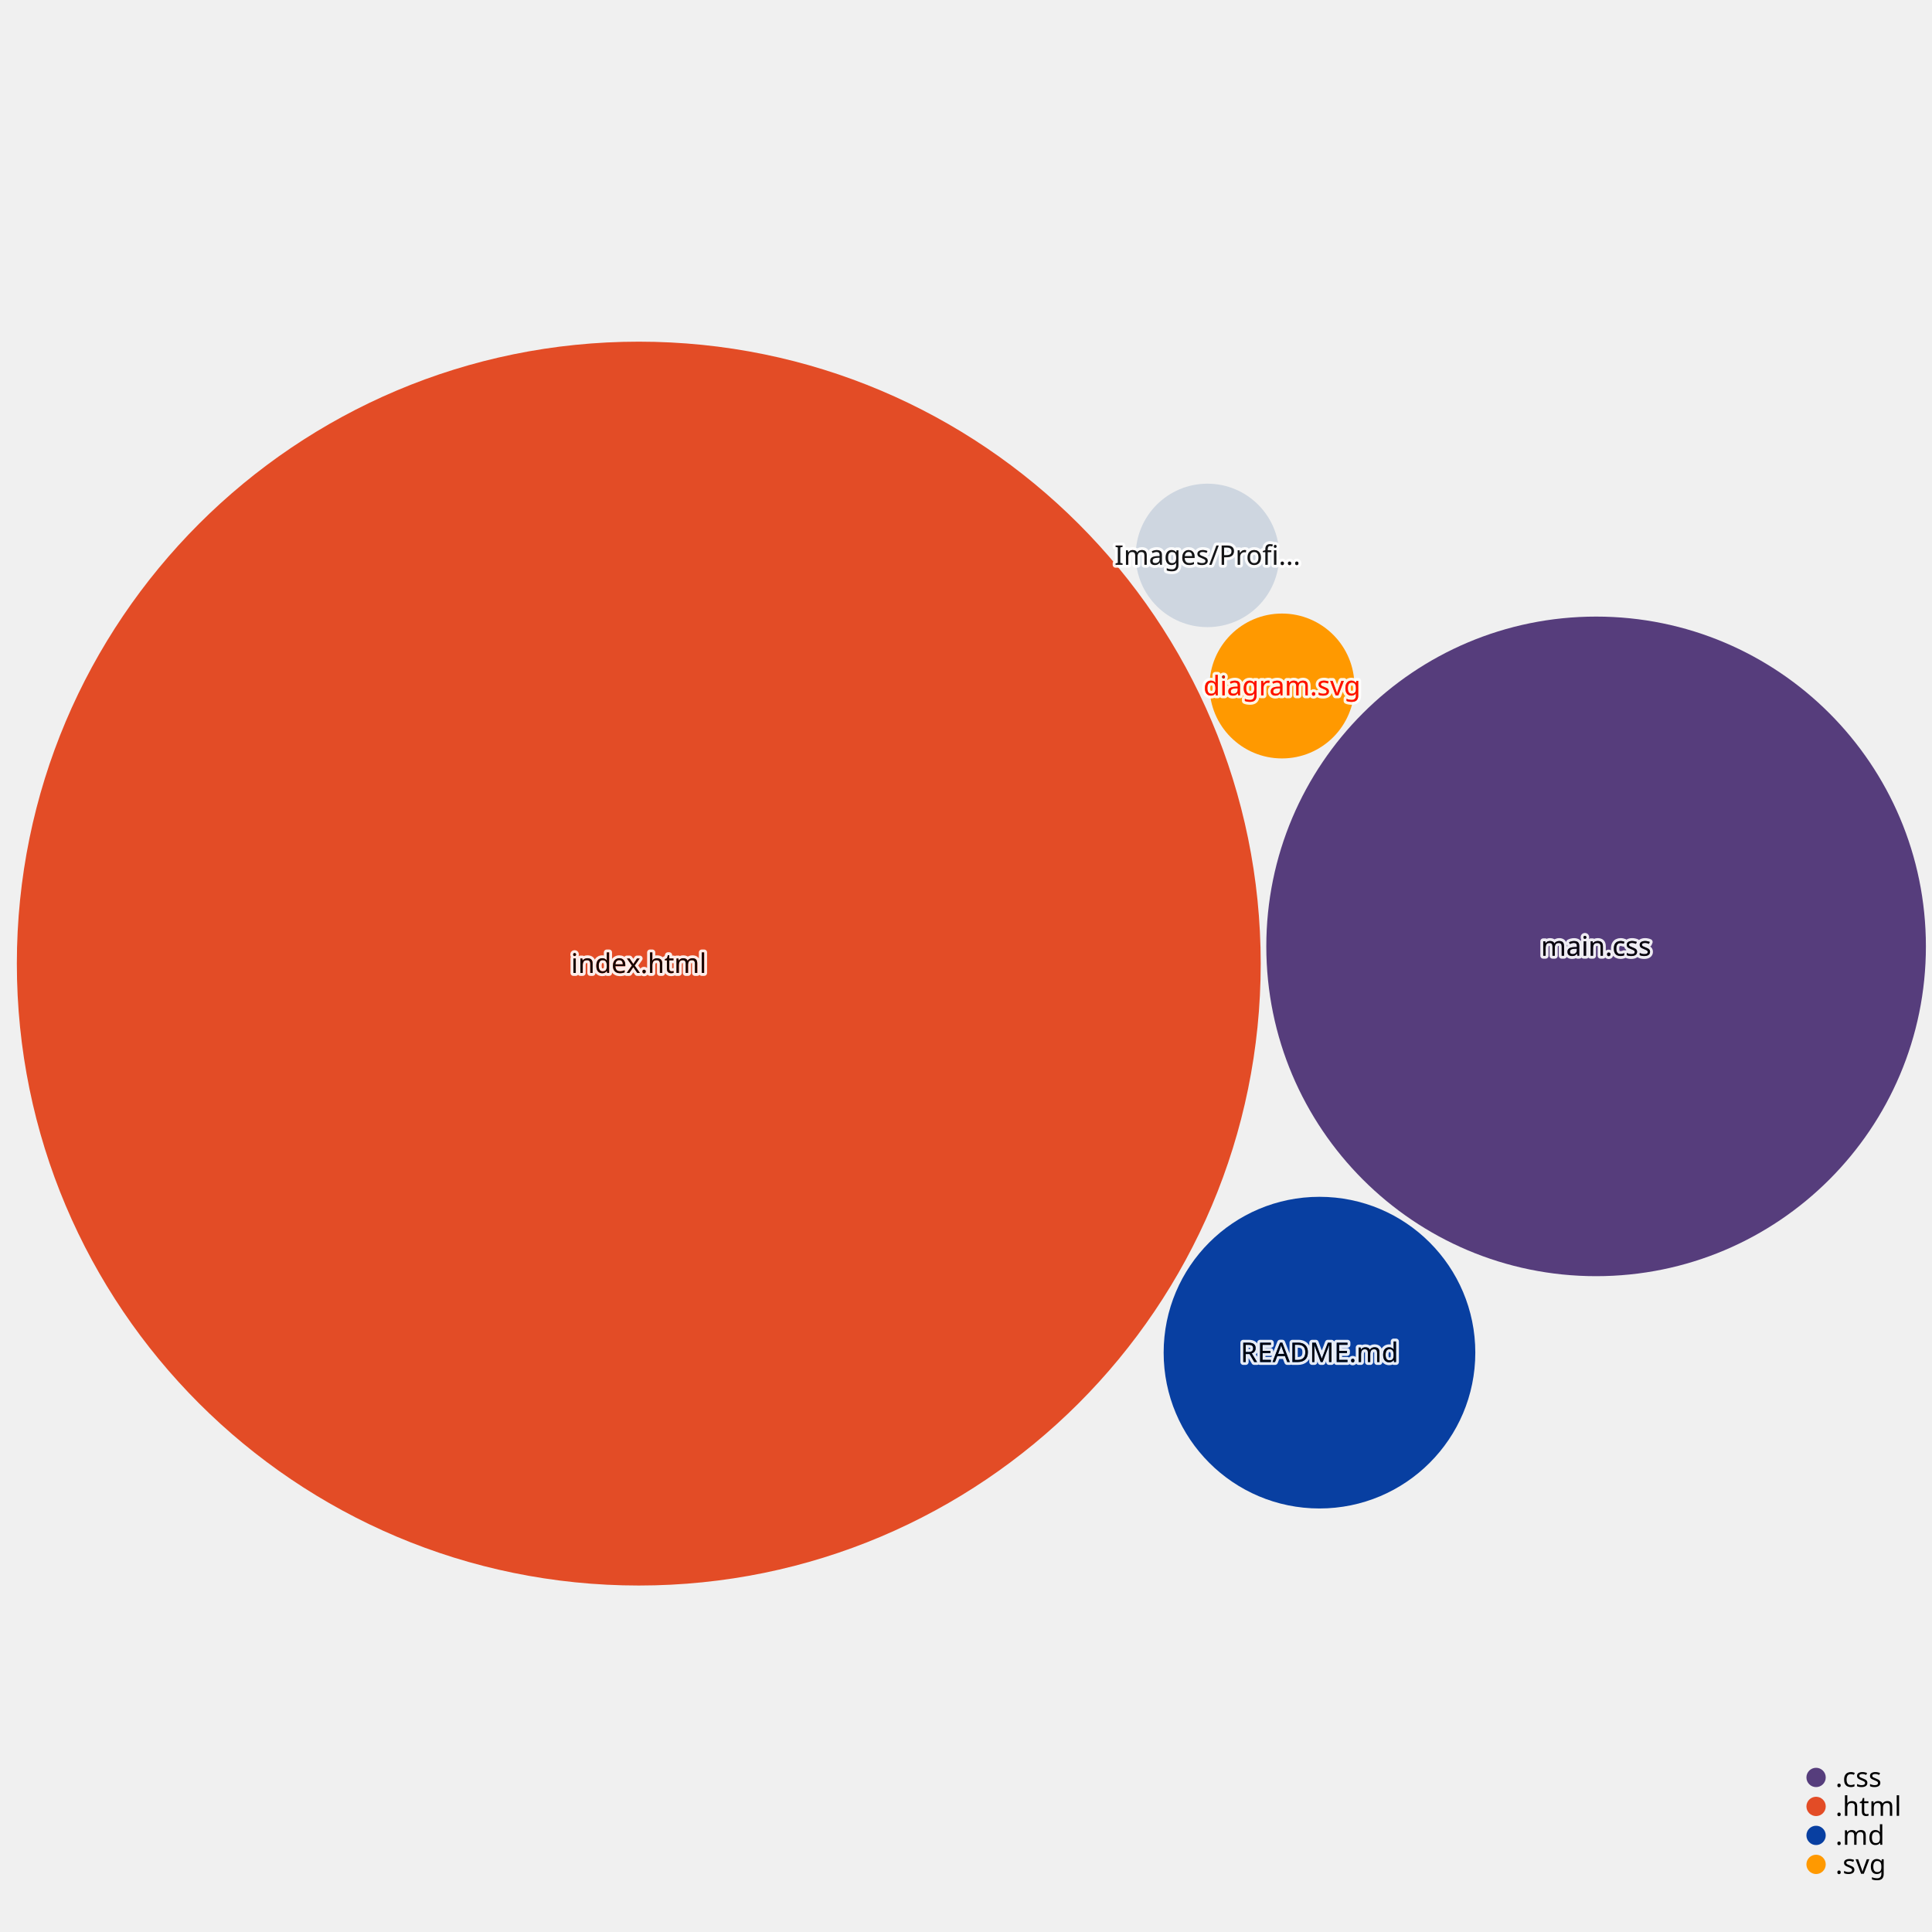
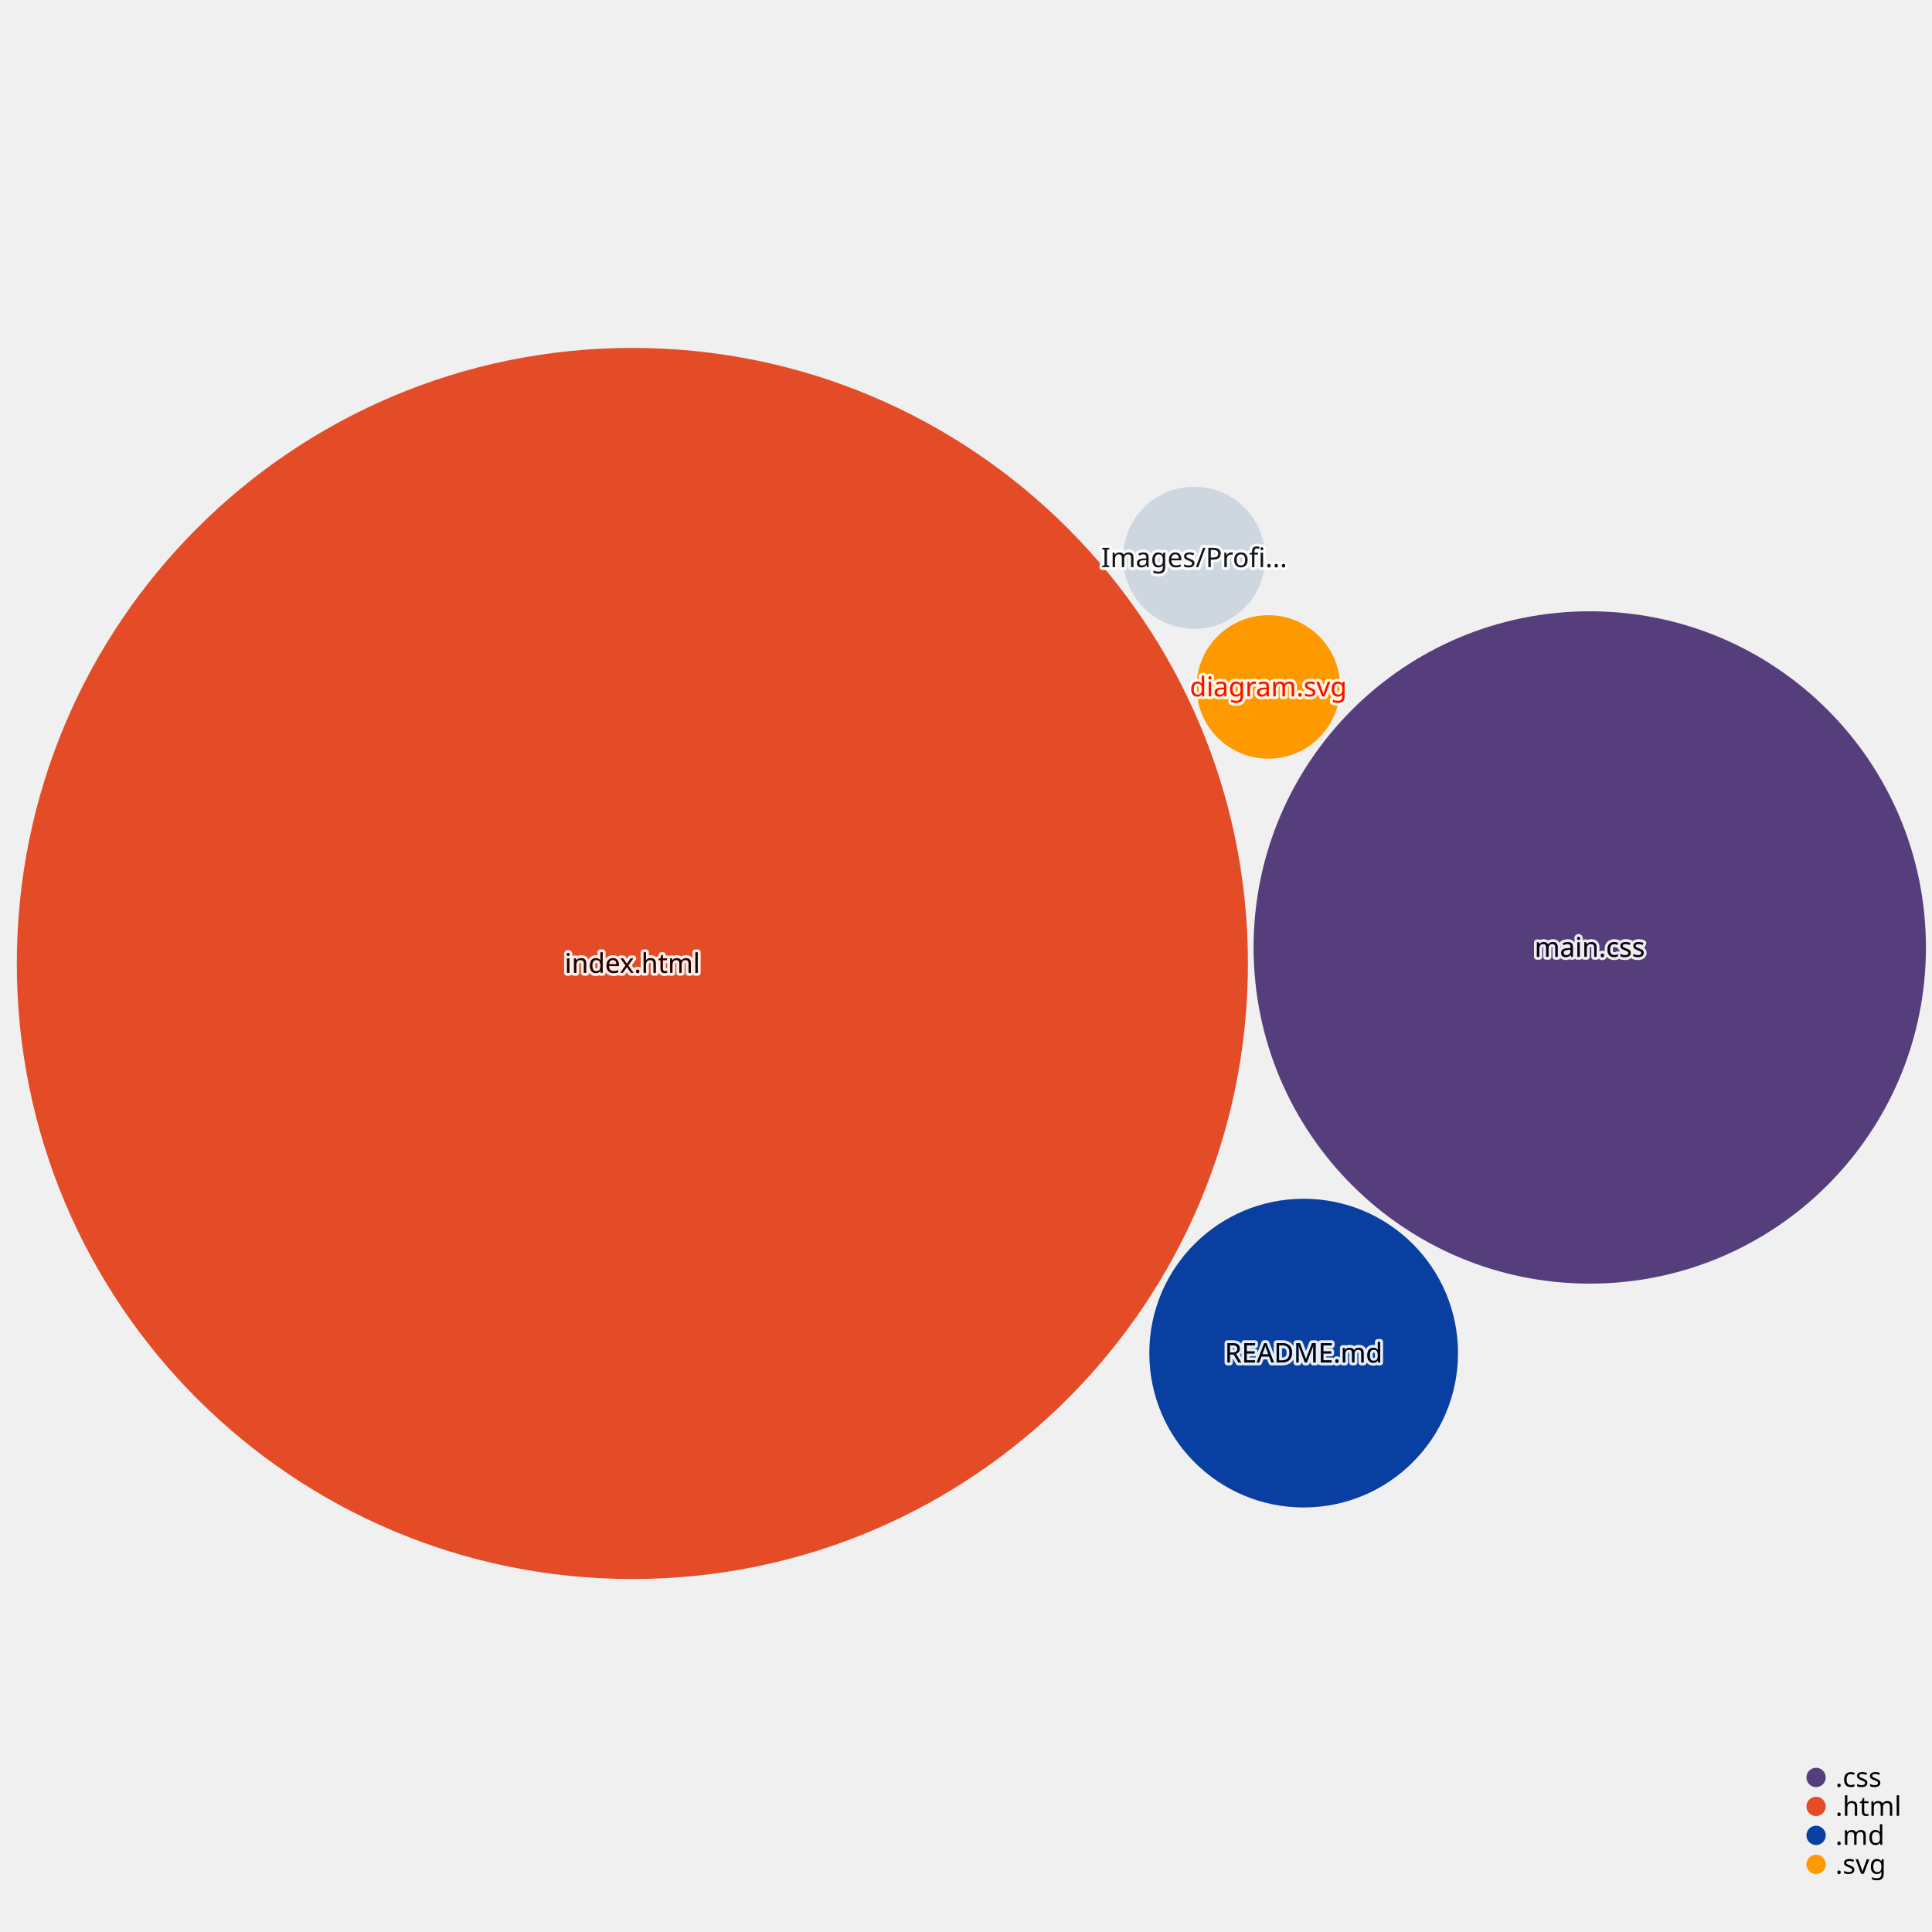
<svg xmlns="http://www.w3.org/2000/svg" width="1000" height="1000" style="background:white;font-family:sans-serif;overflow:visible">
  <defs>
    <filter id="glow" x="-50%" y="-50%" width="200%" height="200%">
      <feGaussianBlur stdDeviation="4" result="coloredBlur" />
      <feMerge>
        <feMergeNode in="coloredBlur" />
        <feMergeNode in="SourceGraphic" />
      </feMerge>
    </filter>
  </defs>
-   <g style="fill:#e34c26;transition:transform 0s ease-out, fill 0.1s ease-out" transform="translate(330.6299, 498.7548)">
-     <circle style="transition:all 0.5s ease-out" r="321.91" stroke-width="0" stroke="#374151" />
+   <g style="fill:#e34c26;transition:transform 0s ease-out, fill 0.1s ease-out" transform="translate(327.3145, 498.6902)">
+     <circle style="transition:all 0.5s ease-out" r="318.61" stroke-width="0" stroke="#374151" />
  </g>
-   <g style="fill:#563d7c;transition:transform 0s ease-out, fill 0.1s ease-out" transform="translate(826.1411, 489.8463)">
-     <circle style="transition:all 0.5s ease-out" r="170.701" stroke-width="0" stroke="#374151" />
+   <g style="fill:#563d7c;transition:transform 0s ease-out, fill 0.1s ease-out" transform="translate(822.856, 490.402)">
+     <circle style="transition:all 0.5s ease-out" r="174.001" stroke-width="0" stroke="#374151" />
  </g>
-   <g style="fill:#083fa1;transition:transform 0s ease-out, fill 0.1s ease-out" transform="translate(682.9599, 700.1254)">
-     <circle style="transition:all 0.5s ease-out" r="80.659" stroke-width="0" stroke="#374151" />
+   <g style="fill:#083fa1;transition:transform 0s ease-out, fill 0.1s ease-out" transform="translate(674.7684, 700.3725)">
+     <circle style="transition:all 0.5s ease-out" r="79.891" stroke-width="0" stroke="#374151" />
  </g>
-   <g style="fill:#ff9900;transition:transform 0s ease-out, fill 0.1s ease-out" transform="translate(663.5509, 355.0683)">
-     <circle style="transition:all 0.5s ease-out" r="37.496" stroke-width="0" stroke="#374151" />
+   <g style="fill:#ff9900;transition:transform 0s ease-out, fill 0.1s ease-out" transform="translate(656.492, 355.564)">
+     <circle style="transition:all 0.5s ease-out" r="37.139" stroke-width="0" stroke="#374151" />
  </g>
-   <g style="fill:#CED6E0;transition:transform 0s ease-out, fill 0.1s ease-out" transform="translate(624.9756, 287.4794)">
-     <circle style="transition:all 0.5s ease-out" r="37.126" stroke-width="0" stroke="#374151" />
+   <g style="fill:#CED6E0;transition:transform 0s ease-out, fill 0.1s ease-out" transform="translate(618.0832, 288.699)">
+     <circle style="transition:all 0.5s ease-out" r="36.773" stroke-width="0" stroke="#374151" />
  </g>
-   <g style="fill:#e34c26;transition:transform 0s ease-out" transform="translate(330.6299, 498.7548)">
+   <g style="fill:#e34c26;transition:transform 0s ease-out" transform="translate(327.3145, 498.6902)">
    <text style="pointer-events:none;opacity:0.9;font-size:14px;font-weight:500;transition:all 0.5s ease-out" fill="#4B5563" text-anchor="middle" dominant-baseline="middle" stroke="white" stroke-width="3" stroke-linejoin="round">index.html</text>
    <text style="pointer-events:none;opacity:1;font-size:14px;font-weight:500;transition:all 0.5s ease-out" text-anchor="middle" dominant-baseline="middle">index.html</text>
    <text style="pointer-events:none;opacity:0.9;font-size:14px;font-weight:500;mix-blend-mode:color-burn;transition:all 0.5s ease-out" fill="#110101" text-anchor="middle" dominant-baseline="middle">index.html</text>
  </g>
-   <g style="fill:#563d7c;transition:transform 0s ease-out" transform="translate(826.1411, 489.8463)">
+   <g style="fill:#563d7c;transition:transform 0s ease-out" transform="translate(822.856, 490.402)">
    <text style="pointer-events:none;opacity:0.9;font-size:14px;font-weight:500;transition:all 0.5s ease-out" fill="#4B5563" text-anchor="middle" dominant-baseline="middle" stroke="white" stroke-width="3" stroke-linejoin="round">main.css</text>
    <text style="pointer-events:none;opacity:1;font-size:14px;font-weight:500;transition:all 0.5s ease-out" text-anchor="middle" dominant-baseline="middle">main.css</text>
    <text style="pointer-events:none;opacity:0.9;font-size:14px;font-weight:500;mix-blend-mode:color-burn;transition:all 0.5s ease-out" fill="#110101" text-anchor="middle" dominant-baseline="middle">main.css</text>
  </g>
-   <g style="fill:#083fa1;transition:transform 0s ease-out" transform="translate(682.9599, 700.1254)">
+   <g style="fill:#083fa1;transition:transform 0s ease-out" transform="translate(674.7684, 700.3725)">
    <text style="pointer-events:none;opacity:0.9;font-size:14px;font-weight:500;transition:all 0.5s ease-out" fill="#4B5563" text-anchor="middle" dominant-baseline="middle" stroke="white" stroke-width="3" stroke-linejoin="round">README.md</text>
    <text style="pointer-events:none;opacity:1;font-size:14px;font-weight:500;transition:all 0.5s ease-out" text-anchor="middle" dominant-baseline="middle">README.md</text>
    <text style="pointer-events:none;opacity:0.9;font-size:14px;font-weight:500;mix-blend-mode:color-burn;transition:all 0.5s ease-out" fill="#110101" text-anchor="middle" dominant-baseline="middle">README.md</text>
  </g>
-   <g style="fill:#ff9900;transition:transform 0s ease-out" transform="translate(663.5509, 355.0683)">
+   <g style="fill:#ff9900;transition:transform 0s ease-out" transform="translate(656.492, 355.564)">
    <text style="pointer-events:none;opacity:0.9;font-size:14px;font-weight:500;transition:all 0.5s ease-out" fill="#4B5563" text-anchor="middle" dominant-baseline="middle" stroke="white" stroke-width="3" stroke-linejoin="round">diagram.svg</text>
    <text style="pointer-events:none;opacity:1;font-size:14px;font-weight:500;transition:all 0.5s ease-out" text-anchor="middle" dominant-baseline="middle">diagram.svg</text>
    <text style="pointer-events:none;opacity:0.9;font-size:14px;font-weight:500;mix-blend-mode:color-burn;transition:all 0.5s ease-out" fill="#110101" text-anchor="middle" dominant-baseline="middle">diagram.svg</text>
  </g>
-   <g style="fill:#CED6E0;transition:transform 0s ease-out" transform="translate(624.9756, 287.4794)">
+   <g style="fill:#CED6E0;transition:transform 0s ease-out" transform="translate(618.0832, 288.699)">
    <text style="pointer-events:none;opacity:0.9;font-size:14px;font-weight:500;transition:all 0.5s ease-out" fill="#4B5563" text-anchor="middle" dominant-baseline="middle" stroke="white" stroke-width="3" stroke-linejoin="round">Images/Profi...</text>
    <text style="pointer-events:none;opacity:1;font-size:14px;font-weight:500;transition:all 0.5s ease-out" text-anchor="middle" dominant-baseline="middle">Images/Profi...</text>
    <text style="pointer-events:none;opacity:0.9;font-size:14px;font-weight:500;mix-blend-mode:color-burn;transition:all 0.5s ease-out" fill="#110101" text-anchor="middle" dominant-baseline="middle">Images/Profi...</text>
  </g>
  <g transform="translate(940, 920)">
    <g transform="translate(0, 0)">
      <circle r="5" fill="#563d7c" />
      <text x="10" style="font-size:14px;font-weight:300" dominant-baseline="middle">.css</text>
    </g>
    <g transform="translate(0, 15)">
      <circle r="5" fill="#e34c26" />
      <text x="10" style="font-size:14px;font-weight:300" dominant-baseline="middle">.html</text>
    </g>
    <g transform="translate(0, 30)">
      <circle r="5" fill="#083fa1" />
      <text x="10" style="font-size:14px;font-weight:300" dominant-baseline="middle">.md</text>
    </g>
    <g transform="translate(0, 45)">
      <circle r="5" fill="#ff9900" />
      <text x="10" style="font-size:14px;font-weight:300" dominant-baseline="middle">.svg</text>
    </g>
    <g fill="#9CA3AF" style="font-weight:300;font-style:italic;font-size:12px">each dot sized by file size</g>
  </g>
</svg>
